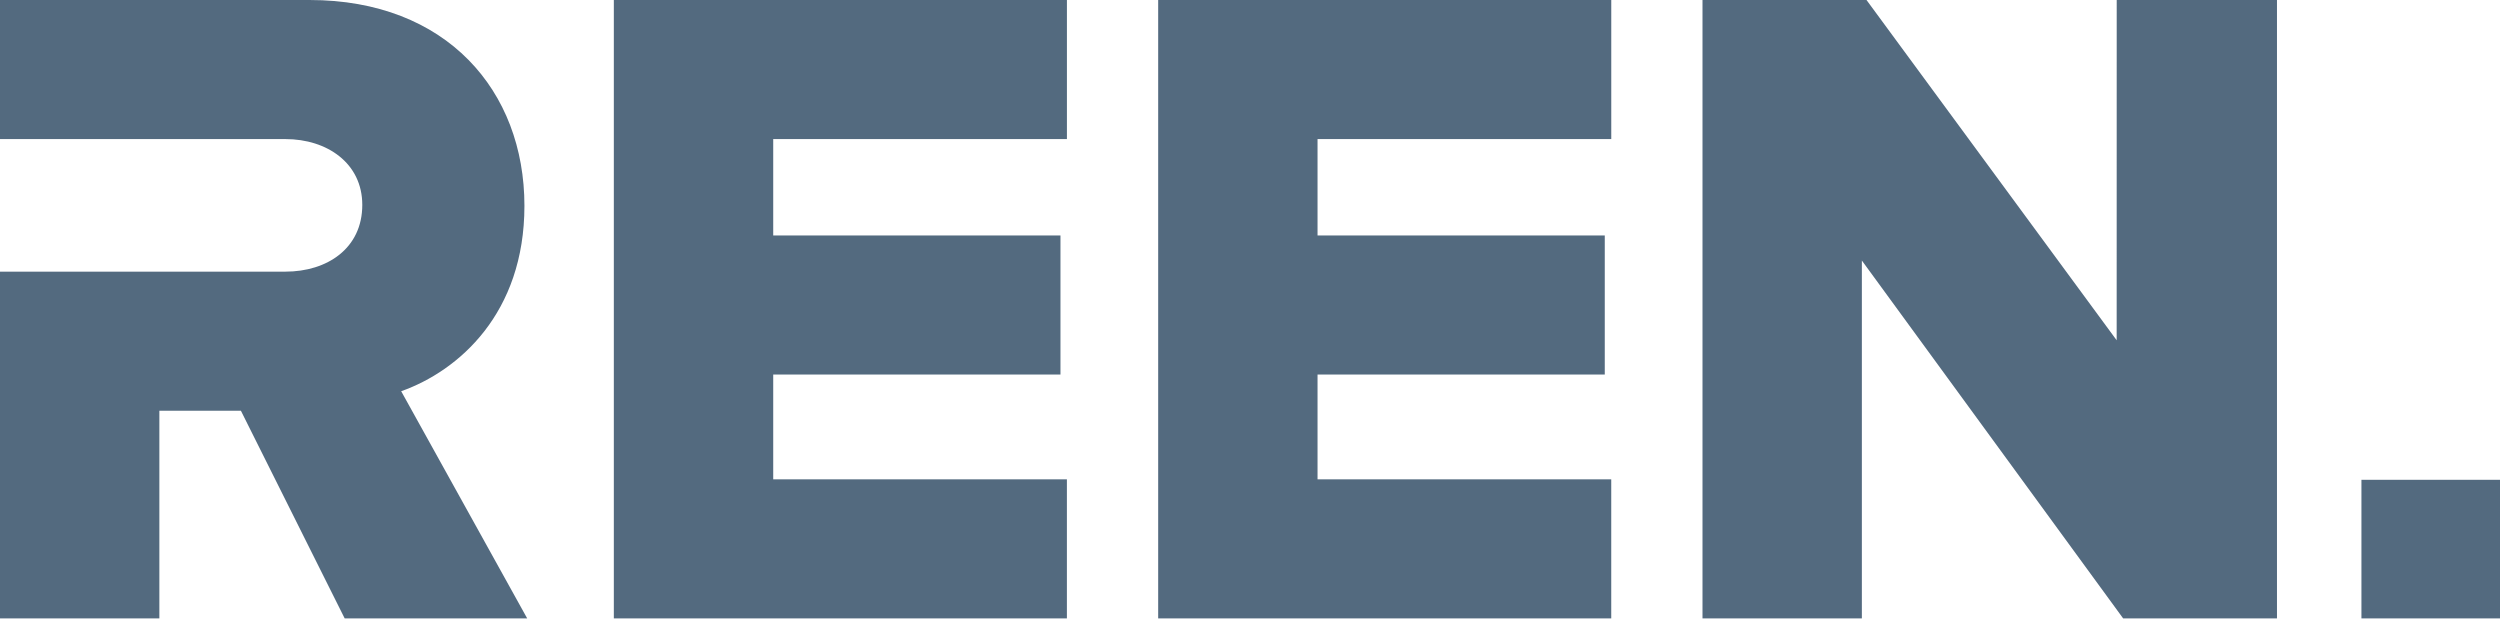
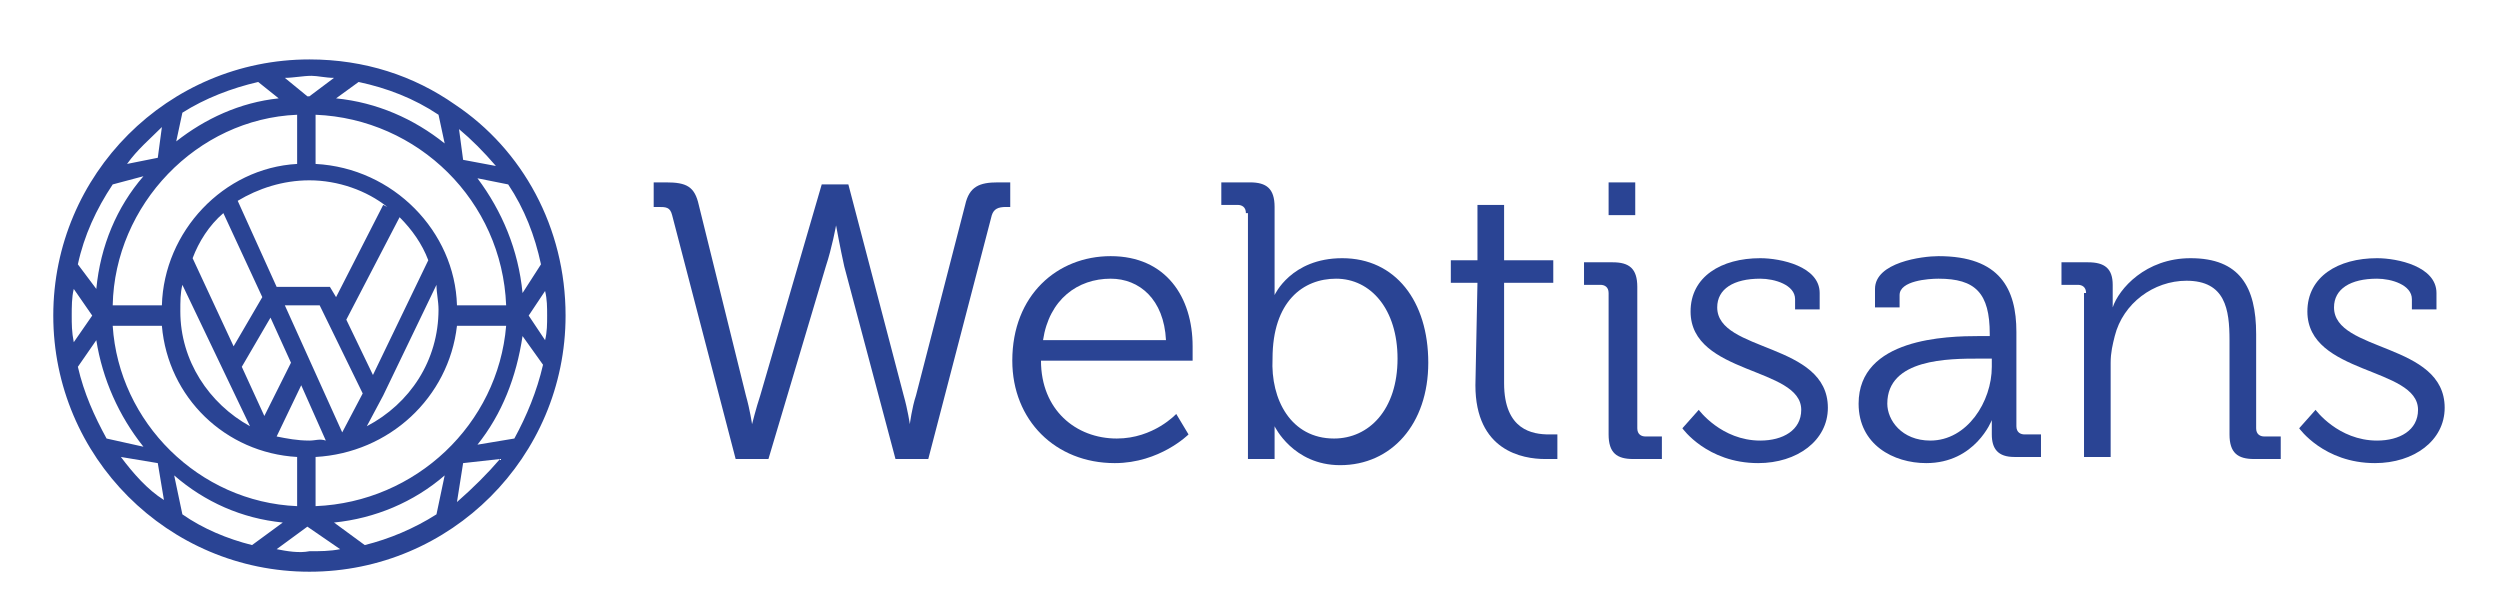
- <svg xmlns="http://www.w3.org/2000/svg" version="1.1" id="Layer_1" x="0px" y="0px" width="121.279px" height="30px" viewBox="0 0 121.279 30" enable-background="new 0 0 121.279 30" xml:space="preserve">
+ <svg xmlns="http://www.w3.org/2000/svg" version="1.1" id="Layer_1" x="0px" y="0px" viewBox="179 225.1 122 29.9" enable-background="new 179 225.1 122 29.9" xml:space="preserve">
+   <path fill="#2A4494" d="M201.2,230.2L201.2,230.2L201.2,230.2c-2-1.4-4.4-2.2-7.1-2.2c-6.9,0-12.5,5.6-12.5,12.5  c0,6.9,5.6,12.5,12.5,12.5s12.5-5.6,12.5-12.5C206.6,236.2,204.5,232.4,201.2,230.2z M205.7,240.5c0,0.4,0,0.8-0.1,1.2l-0.8-1.2  l0.8-1.2C205.7,239.7,205.7,240.1,205.7,240.5z M182.5,240.5c0-0.4,0-0.9,0.1-1.3l0.9,1.3l-0.9,1.3  C182.5,241.3,182.5,240.9,182.5,240.5z M204.5,239.4c-0.2-2.1-1-4-2.2-5.6l1.5,0.3c0.8,1.2,1.3,2.5,1.6,3.9L204.5,239.4z   M194.4,249.8v-2.4c3.6-0.2,6.5-2.9,6.9-6.4h2.4C203.3,245.8,199.3,249.6,194.4,249.8z M184.5,241h2.4c0.3,3.5,3.1,6.2,6.6,6.4v2.4  C188.7,249.6,184.8,245.7,184.5,241z M193.5,230.7v2.4c-3.6,0.2-6.5,3.3-6.6,6.9h-2.4C184.6,235.1,188.6,230.9,193.5,230.7z   M203.7,240h-2.4c-0.1-3.6-3.1-6.7-6.9-6.9v-2.4C199.4,230.9,203.5,234.9,203.7,240z M200.4,240.2c0,2.5-1.4,4.6-3.5,5.7l0.8-1.5  l0,0v0l2.6-5.4C200.3,239.4,200.4,239.8,200.4,240.2z M194.1,246.6c-0.6,0-1.1-0.1-1.6-0.2l1.2-2.5l1.2,2.7  C194.6,246.5,194.4,246.6,194.1,246.6z M194.1,233.9c1.4,0,2.8,0.5,3.8,1.3l-0.2-0.1l-2.3,4.5l-0.3-0.5h-2.6l-1.9-4.2  C191.6,234.3,192.8,233.9,194.1,233.9z M195.7,246.2l-2.8-6.2h1.7l2.1,4.3L195.7,246.2z M191.9,245.4l-1.1-2.4l1.4-2.4l1,2.2  L191.9,245.4z M195.9,240.7l2.6-5c0.6,0.6,1.1,1.3,1.4,2.1l-2.7,5.6L195.9,240.7z M189.9,235.5l1.9,4.1l-1.4,2.4l-2-4.3  C188.7,236.9,189.2,236.1,189.9,235.5z M187.9,239l3.3,6.9c-2-1.1-3.4-3.2-3.4-5.6C187.8,239.8,187.8,239.4,187.9,239z M195.4,229.9  l1.1-0.8c1.4,0.3,2.7,0.8,3.9,1.6l0.3,1.4C199.2,230.9,197.4,230.1,195.4,229.9z M187.6,232l0.3-1.4c1.1-0.7,2.4-1.2,3.7-1.5l1,0.8  C190.7,230.1,189,230.9,187.6,232z M183.7,239.2l-0.9-1.2c0.3-1.4,0.9-2.7,1.7-3.9l1.5-0.4C184.7,235.2,183.9,237.1,183.7,239.2z   M183.7,241.7c0.3,1.9,1.1,3.7,2.3,5.2l-1.8-0.4c-0.6-1.1-1.1-2.2-1.4-3.5L183.7,241.7z M192.8,250.6l-1.5,1.1  c-1.2-0.3-2.4-0.8-3.4-1.5l-0.4-1.9C189,249.6,190.8,250.4,192.8,250.6z M200.7,248.3l-0.4,1.9c-1.1,0.7-2.3,1.2-3.5,1.5l-1.5-1.1  C197.3,250.4,199.2,249.6,200.7,248.3z M204.5,241.5l1,1.4c-0.3,1.3-0.8,2.5-1.4,3.6l-1.8,0.3C203.5,245.3,204.2,243.5,204.5,241.5z   M203.2,233.2l-1.6-0.3l-0.2-1.5C202,231.9,202.6,232.5,203.2,233.2z M195.3,228.9l-1.2,0.9c0,0-0.1,0-0.1,0l-1.1-0.9  c0.4,0,0.9-0.1,1.3-0.1C194.5,228.8,194.9,228.9,195.3,228.9z M186.9,231.3l-0.2,1.5l-1.5,0.3C185.7,232.4,186.3,231.9,186.9,231.3z   M184.9,247.4l1.8,0.3l0.3,1.8C186.2,249,185.5,248.2,184.9,247.4z M192.5,251.9l1.5-1.1l1.6,1.1c-0.5,0.1-1,0.1-1.5,0.1  C193.6,252.1,193,252,192.5,251.9z M201.3,249.6l0.3-1.9l1.8-0.2C202.8,248.2,202.1,248.9,201.3,249.6z" />
  <g>
-     <g>
-       <path fill="#536A7F" d="M29.778,30h21.979v-6.747H37.51V18.17h13.935v-6.746H37.51V6.747h14.248V0H29.778V30z M56.185,30h21.979    v-6.747H63.916V18.17H77.85v-6.746H63.916V6.747h14.249V0H56.185V30z M25.441,9.985C25.441,4.407,21.666,0,15.013,0H0v6.747    h13.846c2.021,0,3.729,1.169,3.729,3.193c0,2.114-1.708,3.238-3.729,3.238H0V30h7.731V19.926h3.956L16.721,30h8.854l-6.113-11.021    C22.25,17.991,25.441,15.202,25.441,9.985z M102.683,16.507L90.547,0h-7.956v30h7.731V12.639L102.998,30h7.462V0h-7.775    L102.683,16.507L102.683,16.507z M114.557,23.277V30h6.722v-6.723H114.557z" />
-     </g>
+     <path fill="#2A4494" d="M211.8,235.6c-0.1-0.4-0.3-0.4-0.7-0.4h-0.2V234h0.6c1,0,1.4,0.2,1.6,1.1l2.3,9.3c0.2,0.7,0.3,1.4,0.3,1.4   h0c0,0,0.2-0.8,0.4-1.4l3-10.3h1.3l2.7,10.3c0.2,0.7,0.3,1.4,0.3,1.4h0c0,0,0.1-0.8,0.3-1.4l2.4-9.3c0.2-0.9,0.7-1.1,1.6-1.1h0.6   v1.2h-0.2c-0.4,0-0.6,0.1-0.7,0.4l-3.1,11.9h-1.6l-2.5-9.4c-0.2-0.9-0.4-2-0.4-2h0c0,0-0.2,1.1-0.5,2l-2.8,9.4h-1.6L211.8,235.6z" />
+     <path fill="#2A4494" d="M233.2,237.6c2.7,0,4,2,4,4.4c0,0.2,0,0.7,0,0.7h-7.4c0,2.4,1.7,3.8,3.7,3.8c1.8,0,2.9-1.2,2.9-1.2l0.6,1   c0,0-1.4,1.4-3.6,1.4c-2.9,0-5-2.1-5-5C228.4,239.5,230.6,237.6,233.2,237.6z M235.9,241.7c-0.1-2-1.3-3-2.7-3c-1.6,0-3,1-3.3,3   H235.9z" />
+     <path fill="#2A4494" d="M239.8,235.5c0-0.3-0.2-0.4-0.4-0.4h-0.8V234h1.4c0.8,0,1.2,0.3,1.2,1.2v3.5c0,0.4,0,0.8,0,0.8h0   c0,0,0.8-1.8,3.3-1.8c2.6,0,4.2,2.1,4.2,5.1c0,3-1.8,5-4.3,5c-2.3,0-3.2-1.9-3.2-1.9h0c0,0,0,0.3,0,0.8v0.8h-1.3V235.5z    M244.1,246.5c1.7,0,3.1-1.4,3.1-3.9c0-2.4-1.3-3.9-3-3.9c-1.6,0-3.1,1.1-3.1,3.9C241,244.6,242,246.5,244.1,246.5z" />
+     <path fill="#2A4494" d="M251.1,238.9h-1.3v-1.1h1.3v-2.7h1.3v2.7h2.4v1.1h-2.4v4.9c0,2.3,1.4,2.5,2.2,2.5c0.3,0,0.4,0,0.4,0v1.2   c0,0-0.2,0-0.6,0c-1.1,0-3.4-0.4-3.4-3.6L251.1,238.9L251.1,238.9z" />
+     <path fill="#2A4494" d="M257.5,239.4c0-0.3-0.2-0.4-0.4-0.4h-0.8v-1.1h1.4c0.8,0,1.2,0.3,1.2,1.2v6.9c0,0.3,0.2,0.4,0.4,0.4h0.8   v1.1h-1.4c-0.8,0-1.2-0.3-1.2-1.2V239.4z M257.5,234h1.3v1.6h-1.3V234z" />
+     <path fill="#2A4494" d="M261.9,245.1c0,0,1.1,1.5,3,1.5c1.1,0,2-0.5,2-1.5c0-2.1-5.4-1.7-5.4-4.8c0-1.7,1.5-2.6,3.4-2.6   c1,0,2.9,0.4,2.9,1.7v0.8h-1.2v-0.5c0-0.7-1-1-1.7-1c-1.3,0-2.1,0.5-2.1,1.4c0,2.2,5.4,1.7,5.4,4.9c0,1.6-1.5,2.7-3.4,2.7   c-2.5,0-3.7-1.7-3.7-1.7L261.9,245.1z" />
+     <path fill="#2A4494" d="M275.6,241.5h0.5v-0.1c0-2-0.7-2.7-2.5-2.7c-0.5,0-1.9,0.1-1.9,0.8v0.6h-1.2v-0.9c0-1.3,2.3-1.6,3.1-1.6   c3,0,3.8,1.6,3.8,3.7v4.6c0,0.3,0.2,0.4,0.4,0.4h0.8v1.1h-1.3c-0.8,0-1.1-0.4-1.1-1.1c0-0.4,0-0.7,0-0.7h0c0,0-0.8,2.1-3.2,2.1   c-1.6,0-3.3-0.9-3.3-2.9C269.7,241.6,274,241.5,275.6,241.5z M273.2,246.6c1.8,0,3-1.9,3-3.6v-0.4h-0.6c-1.5,0-4.5,0-4.5,2.2   C271.1,245.6,271.8,246.6,273.2,246.6z" />
+     <path fill="#2A4494" d="M280.8,239.4c0-0.3-0.2-0.4-0.4-0.4h-0.8v-1.1h1.3c0.8,0,1.2,0.3,1.2,1.1v0.4c0,0.4,0,0.7,0,0.7h0   c0.3-0.9,1.6-2.4,3.8-2.4c2.4,0,3.2,1.4,3.2,3.7v4.6c0,0.3,0.2,0.4,0.4,0.4h0.8v1.1H289c-0.8,0-1.2-0.3-1.2-1.2v-4.6   c0-1.5-0.2-2.9-2.1-2.9c-1.6,0-3.1,1.1-3.5,2.7c-0.1,0.4-0.2,0.8-0.2,1.3v4.6h-1.3V239.4z" />
+     <path fill="#2A4494" d="M292,245.1c0,0,1.1,1.5,3,1.5c1.1,0,2-0.5,2-1.5c0-2.1-5.4-1.7-5.4-4.8c0-1.7,1.5-2.6,3.4-2.6   c1,0,2.9,0.4,2.9,1.7v0.8h-1.2v-0.5c0-0.7-1-1-1.7-1c-1.3,0-2.1,0.5-2.1,1.4c0,2.2,5.4,1.7,5.4,4.9c0,1.6-1.5,2.7-3.4,2.7   c-2.5,0-3.7-1.7-3.7-1.7L292,245.1z" />
  </g>
</svg>
